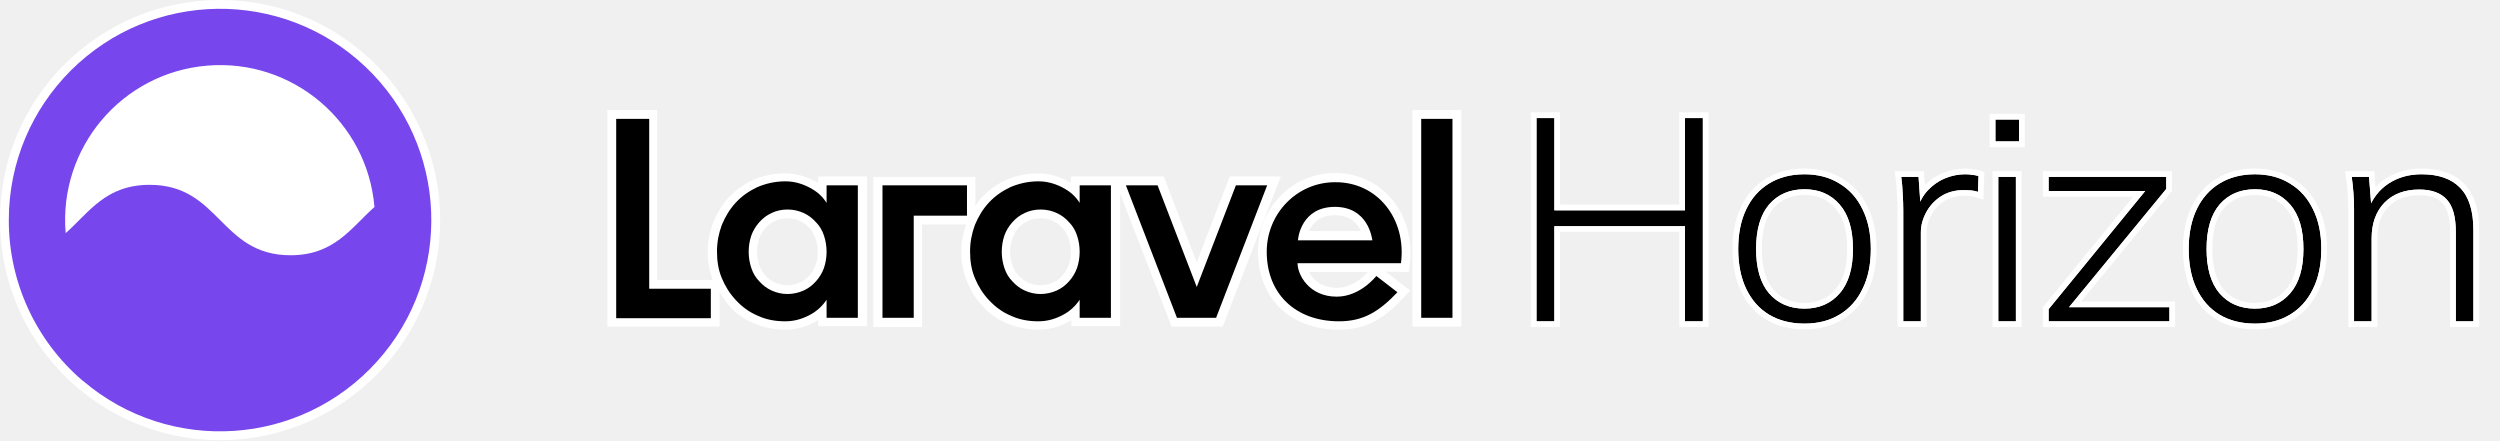
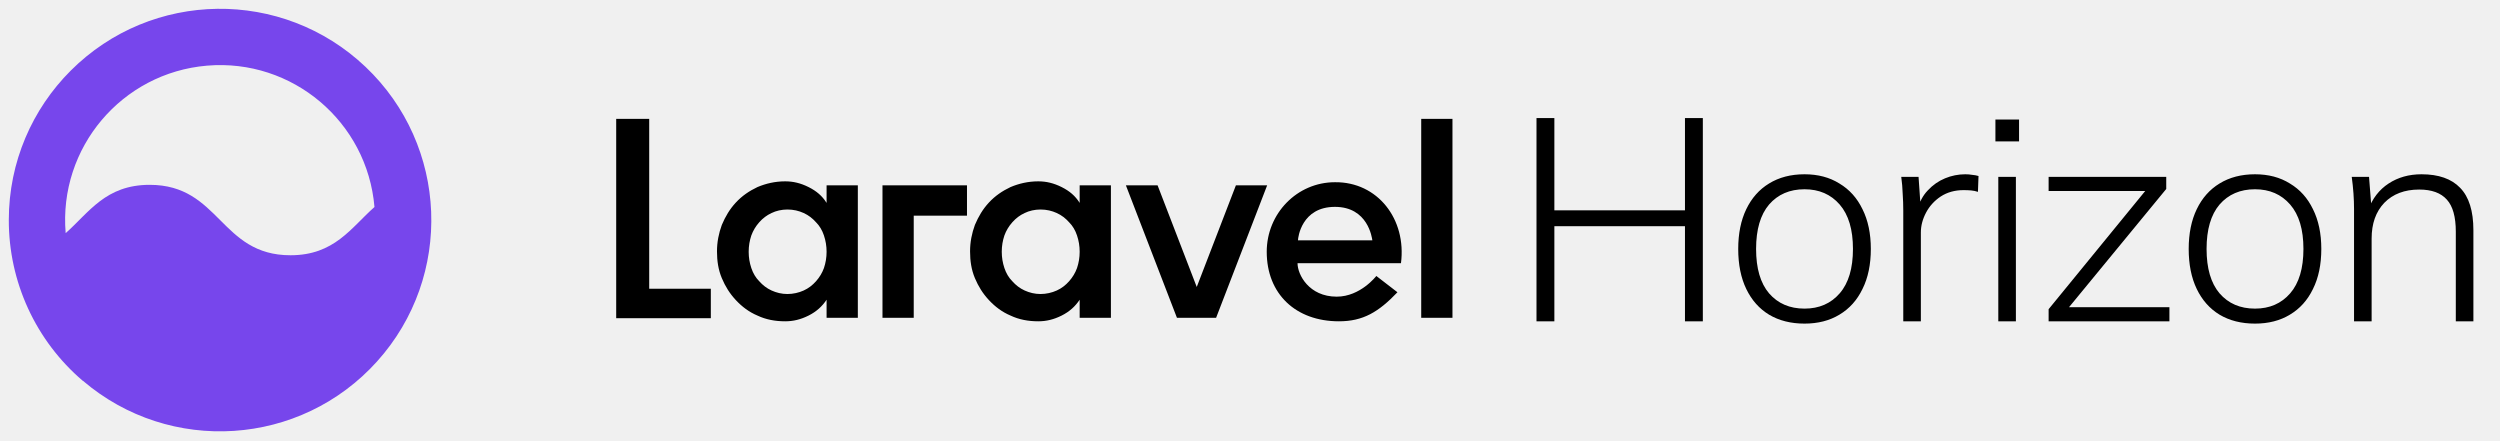
- <svg xmlns="http://www.w3.org/2000/svg" fill="none" viewBox="0 0 568 100">
-   <path fill="#fff" d="M50 100c27.614 0 50-22.386 50-50S77.614 0 50 0 0 22.386 0 50s22.386 50 50 50ZM320.1 61.8l.2-1.8c.7-5.7-.9-11.2-4.4-15.1-3.2-3.6-7.7-5.6-12.6-5.6-9.7 0-17.5 8-17.5 17.8 0 10.7 7.4 17.8 18.4 17.8 6.6 0 10.5-2.8 14.7-7.3l1.5-1.6-5.6-4.3 5.3.1Zm-16.8-12.9c3.6 0 5.2 2 5.9 3.6h-11.8c.7-1.6 2.3-3.6 5.9-3.6Zm.4 16.5c-3.5 0-5.4-1.9-6.3-3.6h13.4c-.8.9-3.5 3.6-7.1 3.6ZM185.8 41.5l-1.2-.6c-2-1-4.1-1.5-6.2-1.5-2.6 0-5 .5-7.1 1.4-2.1.9-4 2.3-5.6 3.9-1.5 1.6-2.7 3.6-3.6 5.7-.8 2.1-1.3 4.4-1.3 6.8 0 2.2.4 4.4 1.1 6.4h-12.6V25H138v49.2h25.5v-7.8c.7 1.1 1.4 2.2 2.3 3.2 1.5 1.7 3.4 3 5.6 3.9 2.1.9 4.5 1.4 7.1 1.4 2.1 0 4.2-.5 6.2-1.5.4-.2.8-.4 1.2-.7v1.4H197v-34h-11.1v1.4h-.1Zm-.5 18.7c-.3.9-.8 1.7-1.4 2.4-.6.7-1.3 1.2-2.2 1.6-.8.4-1.8.6-2.8.6-1 0-2-.2-2.8-.6-.9-.4-1.6-.9-2.2-1.6-.6-.7-1.1-1.4-1.4-2.4-.3-.9-.5-2-.5-3 0-1.1.2-2.1.5-3 .3-.9.8-1.7 1.4-2.4.6-.7 1.3-1.2 2.2-1.6.8-.4 1.7-.6 2.8-.6 1.1 0 2 .2 2.8.6.9.4 1.6.9 2.2 1.6.6.7 1.1 1.5 1.4 2.4.3.9.5 1.9.5 3 0 1-.1 2-.5 3ZM332 25v49.2h-11.1V25H332Zm-52.6 15.1-7.5 19.5-7.5-19.5h-21.1v1.4l-1.2-.6c-2-1-4.1-1.5-6.2-1.5-2.6 0-5 .5-7.1 1.4-2.1.9-4 2.3-5.6 3.9-.6.6-1.1 1.3-1.6 2.1v-6.6h-23.2v34.1h11.1V51h10c-.7 2-1.1 4-1.1 6.1 0 2.4.4 4.7 1.3 6.8.8 2.1 2 4 3.6 5.7 1.5 1.7 3.4 3 5.6 3.9 2.2.9 4.5 1.4 7.1 1.4 2.1 0 4.2-.5 6.2-1.5.4-.2.8-.4 1.2-.7v1.4h11.1V44l11.7 30.2h11.6L291 40.1h-11.6Zm-36.6 20.1c-.3.9-.8 1.7-1.4 2.4-.6.7-1.3 1.2-2.2 1.6-.8.4-1.8.6-2.8.6-1 0-2-.2-2.8-.6-.9-.4-1.6-.9-2.2-1.6-.6-.7-1.1-1.4-1.4-2.4-.3-.9-.5-2-.5-3 0-1.1.2-2.1.5-3 .3-.9.8-1.7 1.4-2.4.6-.7 1.3-1.2 2.2-1.6.8-.4 1.7-.6 2.8-.6 1 0 2 .2 2.8.6.9.4 1.6.9 2.2 1.6.6.7 1.1 1.5 1.4 2.4.3.9.5 1.9.5 3 0 1-.1 2-.5 3Z" />
-   <path fill="#000" d="M147.5 65.6h14v6.7H140V27h7.5v38.6Zm40.3-23.5h7.1v30.1h-7.1v-4.1c-1 1.5-2.3 2.7-4.1 3.6-1.8.9-3.5 1.3-5.3 1.3-2.3 0-4.4-.4-6.3-1.3-1.9-.8-3.5-2-4.9-3.5-1.4-1.5-2.4-3.1-3.2-5-.8-1.9-1.1-3.9-1.1-6.1 0-2.1.4-4.1 1.1-6 .8-1.9 1.8-3.6 3.2-5.1 1.4-1.5 3-2.6 4.9-3.5 1.9-.8 4-1.3 6.3-1.3 1.8 0 3.5.4 5.3 1.3 1.8.9 3.1 2 4.1 3.6v-4Zm0 15.1c0-1.3-.2-2.5-.6-3.7-.4-1.2-1-2.2-1.8-3-.8-.9-1.7-1.6-2.8-2.1-1.1-.5-2.3-.8-3.7-.8-1.3 0-2.6.3-3.6.8-1.1.5-2 1.2-2.8 2.1-.8.9-1.4 1.9-1.8 3-.4 1.2-.6 2.4-.6 3.7 0 1.3.2 2.5.6 3.7.4 1.2 1 2.2 1.8 3 .8.9 1.7 1.6 2.8 2.1 1.1.5 2.3.8 3.6.8 1.3 0 2.6-.3 3.7-.8s2-1.2 2.8-2.1c.8-.9 1.4-1.9 1.8-3 .4-1.2.6-2.4.6-3.7Zm57.5-15.1h7.1v30.1h-7.1v-4.1c-1 1.5-2.3 2.7-4.1 3.6-1.8.9-3.5 1.3-5.3 1.3-2.3 0-4.4-.4-6.3-1.3-1.9-.8-3.5-2-4.9-3.5-1.4-1.5-2.4-3.1-3.2-5-.8-1.9-1.1-3.9-1.1-6.1 0-2.1.4-4.1 1.1-6 .8-1.9 1.8-3.6 3.2-5.1 1.4-1.5 3-2.6 4.9-3.5 1.9-.8 4-1.3 6.3-1.3 1.8 0 3.5.4 5.3 1.3 1.8.9 3.1 2 4.1 3.6v-4Zm0 15.1c0-1.3-.2-2.5-.6-3.7-.4-1.2-1-2.2-1.8-3-.8-.9-1.7-1.6-2.8-2.1-1.1-.5-2.3-.8-3.7-.8-1.3 0-2.6.3-3.6.8-1.1.5-2 1.2-2.8 2.1-.8.9-1.4 1.9-1.8 3-.4 1.2-.6 2.4-.6 3.7 0 1.3.2 2.5.6 3.7.4 1.2 1 2.2 1.8 3 .8.9 1.7 1.6 2.8 2.1 1.1.5 2.3.8 3.6.8 1.3 0 2.6-.3 3.7-.8s2-1.2 2.8-2.1c.8-.9 1.4-1.9 1.8-3 .4-1.2.6-2.4.6-3.7ZM322.9 27v45.2h7.1V27h-7.1ZM200.5 72.2h7.1V49h12.1v-6.9h-19.2v30.1Zm80.3-30.1-8.9 23.1-8.9-23.1h-7.2l11.6 30.1h8.9l11.6-30.1h-7.1Zm37.5 17.7h-23.5c0 2.6 2.6 7.6 8.9 7.6 5.4 0 9-4.7 9-4.7l4.8 3.7c-4.3 4.5-7.8 6.6-13.3 6.6-9.8 0-16.4-6.2-16.4-15.8 0-8.7 6.9-15.8 15.5-15.8 9.7-.1 16.3 8.4 15 18.4Zm-6.5-5.2c-.1-.6-1-7.6-8.5-7.6-7.6 0-8.4 7-8.4 7.6h16.9Z" />
-   <mask id="a" width="217" height="51" x="347.091" y="24.822" fill="#000" maskUnits="userSpaceOnUse">
-     <path fill="#fff" d="M347.091 24.822h217v51h-217z" />
-     <path d="M349.091 73V26.822h4.061v20.96h29.672v-20.96h4.061V73h-4.061V51.385h-29.672V73h-4.061ZM409.988 73.524c-3.1 0-5.786-.677-8.057-2.03-2.227-1.354-3.951-3.298-5.174-5.83-1.223-2.533-1.834-5.568-1.834-9.105 0-3.493.611-6.506 1.834-9.039 1.223-2.532 2.947-4.476 5.174-5.83 2.271-1.397 4.957-2.095 8.057-2.095 3.057 0 5.698.698 7.925 2.096 2.271 1.353 4.018 3.297 5.24 5.83 1.267 2.532 1.9 5.545 1.9 9.038 0 3.537-.633 6.572-1.9 9.105-1.222 2.532-2.969 4.476-5.24 5.83-2.227 1.353-4.868 2.03-7.925 2.03Zm0-3.406c3.319 0 5.982-1.157 7.991-3.472 2.009-2.314 3.013-5.676 3.013-10.087 0-4.41-1.004-7.772-3.013-10.087-2.009-2.314-4.672-3.471-7.991-3.471-3.362 0-6.048 1.157-8.057 3.471-1.965 2.315-2.947 5.677-2.947 10.087s.982 7.773 2.947 10.087c2.009 2.315 4.695 3.472 8.057 3.472ZM432.423 73V47.848a54.78 54.78 0 0 0-.131-3.8 37.379 37.379 0 0 0-.327-3.864h3.93l.524 7.533-.786.065c.436-1.834 1.222-3.34 2.358-4.52 1.135-1.222 2.445-2.139 3.93-2.75a11.93 11.93 0 0 1 4.585-.917c.567 0 1.091.043 1.572.13a7.051 7.051 0 0 1 1.441.263l-.131 3.602a6.72 6.72 0 0 0-1.572-.327 20.574 20.574 0 0 0-1.703-.066c-1.965 0-3.69.48-5.175 1.441-1.441.96-2.554 2.184-3.34 3.668-.786 1.485-1.179 2.991-1.179 4.52V73h-3.996ZM454.014 73V40.184h3.996V73h-3.996Zm-.655-40.872V27.15h5.371v4.978h-5.371ZM465.446 73v-2.751l22.86-27.969.065 1.114h-22.925v-3.21h26.724v2.751L469.114 70.97l-.065-1.179h23.842V73h-27.445ZM512.337 73.524c-3.101 0-5.786-.677-8.057-2.03-2.227-1.354-3.952-3.298-5.174-5.83-1.223-2.533-1.834-5.568-1.834-9.105 0-3.493.611-6.506 1.834-9.039 1.222-2.532 2.947-4.476 5.174-5.83 2.271-1.397 4.956-2.095 8.057-2.095 3.056 0 5.698.698 7.925 2.096 2.271 1.353 4.018 3.297 5.24 5.83 1.267 2.532 1.9 5.545 1.9 9.038 0 3.537-.633 6.572-1.9 9.105-1.222 2.532-2.969 4.476-5.24 5.83-2.227 1.353-4.869 2.03-7.925 2.03Zm0-3.406c3.318 0 5.982-1.157 7.991-3.472 2.008-2.314 3.013-5.676 3.013-10.087 0-4.41-1.005-7.772-3.013-10.087-2.009-2.314-4.673-3.471-7.991-3.471-3.363 0-6.048 1.157-8.057 3.471-1.965 2.315-2.947 5.677-2.947 10.087s.982 7.773 2.947 10.087c2.009 2.315 4.694 3.472 8.057 3.472ZM534.838 73V47.52c0-1.179-.044-2.38-.131-3.602a58.033 58.033 0 0 0-.393-3.734h3.93l.589 7.533h-.786c.961-2.62 2.511-4.629 4.651-6.026 2.139-1.398 4.628-2.096 7.467-2.096 3.886 0 6.812 1.026 8.777 3.078 2.008 2.053 3.013 5.262 3.013 9.629V73h-3.996V52.63c0-3.363-.677-5.787-2.03-7.271-1.354-1.529-3.45-2.293-6.288-2.293-3.319 0-5.961 1.005-7.926 3.013-1.921 2.009-2.882 4.716-2.882 8.122V73h-3.995Z" />
-   </mask>
-   <path fill="#000" d="M349.091 73V26.822h4.061v20.96h29.672v-20.96h4.061V73h-4.061V51.385h-29.672V73h-4.061ZM409.988 73.524c-3.1 0-5.786-.677-8.057-2.03-2.227-1.354-3.951-3.298-5.174-5.83-1.223-2.533-1.834-5.568-1.834-9.105 0-3.493.611-6.506 1.834-9.039 1.223-2.532 2.947-4.476 5.174-5.83 2.271-1.397 4.957-2.095 8.057-2.095 3.057 0 5.698.698 7.925 2.096 2.271 1.353 4.018 3.297 5.24 5.83 1.267 2.532 1.9 5.545 1.9 9.038 0 3.537-.633 6.572-1.9 9.105-1.222 2.532-2.969 4.476-5.24 5.83-2.227 1.353-4.868 2.03-7.925 2.03Zm0-3.406c3.319 0 5.982-1.157 7.991-3.472 2.009-2.314 3.013-5.676 3.013-10.087 0-4.41-1.004-7.772-3.013-10.087-2.009-2.314-4.672-3.471-7.991-3.471-3.362 0-6.048 1.157-8.057 3.471-1.965 2.315-2.947 5.677-2.947 10.087s.982 7.773 2.947 10.087c2.009 2.315 4.695 3.472 8.057 3.472ZM432.423 73V47.848a54.78 54.78 0 0 0-.131-3.8 37.379 37.379 0 0 0-.327-3.864h3.93l.524 7.533-.786.065c.436-1.834 1.222-3.34 2.358-4.52 1.135-1.222 2.445-2.139 3.93-2.75a11.93 11.93 0 0 1 4.585-.917c.567 0 1.091.043 1.572.13a7.051 7.051 0 0 1 1.441.263l-.131 3.602a6.72 6.72 0 0 0-1.572-.327 20.574 20.574 0 0 0-1.703-.066c-1.965 0-3.69.48-5.175 1.441-1.441.96-2.554 2.184-3.34 3.668-.786 1.485-1.179 2.991-1.179 4.52V73h-3.996ZM454.014 73V40.184h3.996V73h-3.996Zm-.655-40.872V27.15h5.371v4.978h-5.371ZM465.446 73v-2.751l22.86-27.969.065 1.114h-22.925v-3.21h26.724v2.751L469.114 70.97l-.065-1.179h23.842V73h-27.445ZM512.337 73.524c-3.101 0-5.786-.677-8.057-2.03-2.227-1.354-3.952-3.298-5.174-5.83-1.223-2.533-1.834-5.568-1.834-9.105 0-3.493.611-6.506 1.834-9.039 1.222-2.532 2.947-4.476 5.174-5.83 2.271-1.397 4.956-2.095 8.057-2.095 3.056 0 5.698.698 7.925 2.096 2.271 1.353 4.018 3.297 5.24 5.83 1.267 2.532 1.9 5.545 1.9 9.038 0 3.537-.633 6.572-1.9 9.105-1.222 2.532-2.969 4.476-5.24 5.83-2.227 1.353-4.869 2.03-7.925 2.03Zm0-3.406c3.318 0 5.982-1.157 7.991-3.472 2.008-2.314 3.013-5.676 3.013-10.087 0-4.41-1.005-7.772-3.013-10.087-2.009-2.314-4.673-3.471-7.991-3.471-3.363 0-6.048 1.157-8.057 3.471-1.965 2.315-2.947 5.677-2.947 10.087s.982 7.773 2.947 10.087c2.009 2.315 4.694 3.472 8.057 3.472ZM534.838 73V47.52c0-1.179-.044-2.38-.131-3.602a58.033 58.033 0 0 0-.393-3.734h3.93l.589 7.533h-.786c.961-2.62 2.511-4.629 4.651-6.026 2.139-1.398 4.628-2.096 7.467-2.096 3.886 0 6.812 1.026 8.777 3.078 2.008 2.053 3.013 5.262 3.013 9.629V73h-3.996V52.63c0-3.363-.677-5.787-2.03-7.271-1.354-1.529-3.45-2.293-6.288-2.293-3.319 0-5.961 1.005-7.926 3.013-1.921 2.009-2.882 4.716-2.882 8.122V73h-3.995Z" />
-   <path stroke="#fff" stroke-width="2.6" d="M349.091 73V26.822h4.061v20.96h29.672v-20.96h4.061V73h-4.061V51.385h-29.672V73h-4.061ZM409.988 73.524c-3.1 0-5.786-.677-8.057-2.03-2.227-1.354-3.951-3.298-5.174-5.83-1.223-2.533-1.834-5.568-1.834-9.105 0-3.493.611-6.506 1.834-9.039 1.223-2.532 2.947-4.476 5.174-5.83 2.271-1.397 4.957-2.095 8.057-2.095 3.057 0 5.698.698 7.925 2.096 2.271 1.353 4.018 3.297 5.24 5.83 1.267 2.532 1.9 5.545 1.9 9.038 0 3.537-.633 6.572-1.9 9.105-1.222 2.532-2.969 4.476-5.24 5.83-2.227 1.353-4.868 2.03-7.925 2.03Zm0-3.406c3.319 0 5.982-1.157 7.991-3.472 2.009-2.314 3.013-5.676 3.013-10.087 0-4.41-1.004-7.772-3.013-10.087-2.009-2.314-4.672-3.471-7.991-3.471-3.362 0-6.048 1.157-8.057 3.471-1.965 2.315-2.947 5.677-2.947 10.087s.982 7.773 2.947 10.087c2.009 2.315 4.695 3.472 8.057 3.472ZM432.423 73V47.848a54.78 54.78 0 0 0-.131-3.8 37.379 37.379 0 0 0-.327-3.864h3.93l.524 7.533-.786.065c.436-1.834 1.222-3.34 2.358-4.52 1.135-1.222 2.445-2.139 3.93-2.75a11.93 11.93 0 0 1 4.585-.917c.567 0 1.091.043 1.572.13a7.051 7.051 0 0 1 1.441.263l-.131 3.602a6.72 6.72 0 0 0-1.572-.327 20.574 20.574 0 0 0-1.703-.066c-1.965 0-3.69.48-5.175 1.441-1.441.96-2.554 2.184-3.34 3.668-.786 1.485-1.179 2.991-1.179 4.52V73h-3.996ZM454.014 73V40.184h3.996V73h-3.996Zm-.655-40.872V27.15h5.371v4.978h-5.371ZM465.446 73v-2.751l22.86-27.969.065 1.114h-22.925v-3.21h26.724v2.751L469.114 70.97l-.065-1.179h23.842V73h-27.445ZM512.337 73.524c-3.101 0-5.786-.677-8.057-2.03-2.227-1.354-3.952-3.298-5.174-5.83-1.223-2.533-1.834-5.568-1.834-9.105 0-3.493.611-6.506 1.834-9.039 1.222-2.532 2.947-4.476 5.174-5.83 2.271-1.397 4.956-2.095 8.057-2.095 3.056 0 5.698.698 7.925 2.096 2.271 1.353 4.018 3.297 5.24 5.83 1.267 2.532 1.9 5.545 1.9 9.038 0 3.537-.633 6.572-1.9 9.105-1.222 2.532-2.969 4.476-5.24 5.83-2.227 1.353-4.869 2.03-7.925 2.03Zm0-3.406c3.318 0 5.982-1.157 7.991-3.472 2.008-2.314 3.013-5.676 3.013-10.087 0-4.41-1.005-7.772-3.013-10.087-2.009-2.314-4.673-3.471-7.991-3.471-3.363 0-6.048 1.157-8.057 3.471-1.965 2.315-2.947 5.677-2.947 10.087s.982 7.773 2.947 10.087c2.009 2.315 4.694 3.472 8.057 3.472ZM534.838 73V47.52c0-1.179-.044-2.38-.131-3.602a58.033 58.033 0 0 0-.393-3.734h3.93l.589 7.533h-.786c.961-2.62 2.511-4.629 4.651-6.026 2.139-1.398 4.628-2.096 7.467-2.096 3.886 0 6.812 1.026 8.777 3.078 2.008 2.053 3.013 5.262 3.013 9.629V73h-3.996V52.63c0-3.363-.677-5.787-2.03-7.271-1.354-1.529-3.45-2.293-6.288-2.293-3.319 0-5.961 1.005-7.926 3.013-1.921 2.009-2.882 4.716-2.882 8.122V73h-3.995Z" mask="url(#a)" />
-   <path fill="#7746EC" d="M18.8 86.514A47.9 47.9 0 0 1 2 49.994c0-13.26 5.38-25.26 14.06-33.94 18.4-18.394 48.102-18.78 66.976-.874 18.872 17.908 20.044 47.59 2.64 66.928-17.404 19.34-47.044 21.294-66.836 4.406h-.04Zm-3.86-33.56c5.3-4.7 9.06-10.96 19.06-10.96 16 0 16 16 32 16 10 0 13.76-6.26 19.08-10.96-1.634-19.374-18.666-33.754-38.04-32.12-19.374 1.634-33.754 18.666-32.12 38.04h.02Z" />
+ <svg xmlns="http://www.w3.org/2000/svg" width="568" height="100" viewBox="0 0 568 100" fill="none">
+   <style>
+         #horizon { fill: #000 } @media (prefers-color-scheme:dark) { #horizon { fill: #fff } }
+     </style>
+   <path id="horizon" d="M147.5 65.6H161.5V72.3H140V27H147.5V65.6ZM187.8 42.1H194.9V72.2H187.8V68.1C186.8 69.6 185.5 70.8 183.7 71.7C181.9 72.6 180.2 73 178.4 73C176.1 73 174 72.6 172.1 71.7C170.2 70.9 168.6 69.7 167.2 68.2C165.8 66.7 164.8 65.1 164 63.2C163.2 61.3 162.9 59.3 162.9 57.1C162.9 55 163.3 53 164 51.1C164.8 49.2 165.8 47.5 167.2 46C168.6 44.5 170.2 43.4 172.1 42.5C174 41.7 176.1 41.2 178.4 41.2C180.2 41.2 181.9 41.6 183.7 42.5C185.5 43.4 186.8 44.5 187.8 46.1V42.1ZM187.8 57.2C187.8 55.9 187.6 54.7 187.2 53.5C186.8 52.3 186.2 51.3 185.4 50.5C184.6 49.6 183.7 48.9 182.6 48.4C181.5 47.9 180.3 47.6 178.9 47.6C177.6 47.6 176.3 47.9 175.3 48.4C174.2 48.9 173.3 49.6 172.5 50.5C171.7 51.4 171.1 52.4 170.7 53.5C170.3 54.7 170.1 55.9 170.1 57.2C170.1 58.5 170.3 59.7 170.7 60.9C171.1 62.1 171.7 63.1 172.5 63.9C173.3 64.8 174.2 65.5 175.3 66C176.4 66.5 177.6 66.8 178.9 66.8C180.2 66.8 181.5 66.5 182.6 66C183.7 65.5 184.6 64.8 185.4 63.9C186.2 63 186.8 62 187.2 60.9C187.6 59.7 187.8 58.5 187.8 57.2ZM245.3 42.1H252.4V72.2H245.3V68.1C244.3 69.6 243 70.8 241.2 71.7C239.4 72.6 237.7 73 235.9 73C233.6 73 231.5 72.6 229.6 71.7C227.7 70.9 226.1 69.7 224.7 68.2C223.3 66.7 222.3 65.1 221.5 63.2C220.7 61.3 220.4 59.3 220.4 57.1C220.4 55 220.8 53 221.5 51.1C222.3 49.2 223.3 47.5 224.7 46C226.1 44.5 227.7 43.4 229.6 42.5C231.5 41.7 233.6 41.2 235.9 41.2C237.7 41.2 239.4 41.6 241.2 42.5C243 43.4 244.3 44.5 245.3 46.1V42.1ZM245.3 57.2C245.3 55.9 245.1 54.7 244.7 53.5C244.3 52.3 243.7 51.3 242.9 50.5C242.1 49.6 241.2 48.9 240.1 48.4C239 47.9 237.8 47.6 236.4 47.6C235.1 47.6 233.8 47.9 232.8 48.4C231.7 48.9 230.8 49.6 230 50.5C229.2 51.4 228.6 52.4 228.2 53.5C227.8 54.7 227.6 55.9 227.6 57.2C227.6 58.5 227.8 59.7 228.2 60.9C228.6 62.1 229.2 63.1 230 63.9C230.8 64.8 231.7 65.5 232.8 66C233.9 66.5 235.1 66.8 236.4 66.8C237.7 66.8 239 66.5 240.1 66C241.2 65.5 242.1 64.8 242.9 63.9C243.7 63 244.3 62 244.7 60.9C245.1 59.7 245.3 58.5 245.3 57.2ZM322.9 27V72.2H330V27H322.9ZM200.5 72.2H207.6V49H219.7V42.1H200.5V72.2ZM280.8 42.1L271.9 65.2L263 42.1H255.8L267.4 72.2H276.3L287.9 42.1H280.8ZM318.3 59.8H294.8C294.8 62.4 297.4 67.4 303.7 67.4C309.1 67.4 312.7 62.7 312.7 62.7L317.5 66.4C313.2 70.9 309.7 73 304.2 73C294.4 73 287.8 66.8 287.8 57.2C287.8 48.5 294.7 41.4 303.3 41.4C313 41.3 319.6 49.8 318.3 59.8ZM311.8 54.6C311.7 54 310.8 47 303.3 47C295.7 47 294.9 54 294.9 54.6H311.8Z" />
+   <path id="horizon" d="M349.091 73V26.822H353.152V47.782H382.824V26.822H386.885V73H382.824V51.385H353.152V73H349.091ZM409.988 73.524C406.888 73.524 404.202 72.847 401.931 71.494C399.704 70.14 397.98 68.196 396.757 65.664C395.534 63.131 394.923 60.096 394.923 56.559C394.923 53.066 395.534 50.053 396.757 47.52C397.98 44.988 399.704 43.044 401.931 41.69C404.202 40.293 406.888 39.595 409.988 39.595C413.045 39.595 415.686 40.293 417.913 41.691C420.184 43.044 421.931 44.988 423.153 47.521C424.42 50.053 425.053 53.066 425.053 56.559C425.053 60.096 424.42 63.131 423.153 65.664C421.931 68.196 420.184 70.14 417.913 71.494C415.686 72.847 413.045 73.524 409.988 73.524ZM409.988 70.118C413.307 70.118 415.97 68.961 417.979 66.646C419.988 64.332 420.992 60.97 420.992 56.559C420.992 52.149 419.988 48.787 417.979 46.472C415.97 44.158 413.307 43.001 409.988 43.001C406.626 43.001 403.94 44.158 401.931 46.472C399.966 48.787 398.984 52.149 398.984 56.559C398.984 60.969 399.966 64.332 401.931 66.646C403.94 68.961 406.626 70.118 409.988 70.118ZM432.423 73V47.848C432.423 46.58 432.38 45.313 432.292 44.048C432.25 42.755 432.141 41.465 431.965 40.184H435.895L436.419 47.717L435.633 47.782C436.069 45.948 436.855 44.442 437.991 43.262C439.126 42.04 440.436 41.123 441.921 40.512C443.374 39.907 444.932 39.595 446.506 39.595C447.073 39.595 447.597 39.638 448.078 39.725C448.566 39.762 449.049 39.85 449.519 39.988L449.388 43.59C448.879 43.419 448.351 43.309 447.816 43.263C447.249 43.218 446.681 43.196 446.113 43.197C444.148 43.197 442.423 43.677 440.938 44.638C439.497 45.598 438.384 46.822 437.598 48.306C436.812 49.791 436.419 51.297 436.419 52.826V73H432.423ZM454.014 73V40.184H458.01V73H454.014ZM453.359 32.128V27.15H458.73V32.128H453.359ZM465.446 73V70.249L488.306 42.28L488.371 43.394H465.446V40.184H492.17V42.935L469.114 70.97L469.049 69.791H492.891V73H465.446ZM512.337 73.524C509.236 73.524 506.551 72.847 504.28 71.494C502.053 70.14 500.328 68.196 499.106 65.664C497.883 63.131 497.272 60.096 497.272 56.559C497.272 53.066 497.883 50.053 499.106 47.52C500.328 44.988 502.053 43.044 504.28 41.69C506.551 40.293 509.236 39.595 512.337 39.595C515.393 39.595 518.035 40.293 520.262 41.691C522.533 43.044 524.28 44.988 525.502 47.521C526.769 50.053 527.402 53.066 527.402 56.559C527.402 60.096 526.769 63.131 525.502 65.664C524.28 68.196 522.533 70.14 520.262 71.494C518.035 72.847 515.393 73.524 512.337 73.524ZM512.337 70.118C515.655 70.118 518.319 68.961 520.328 66.646C522.336 64.332 523.341 60.97 523.341 56.559C523.341 52.149 522.336 48.787 520.328 46.472C518.319 44.158 515.655 43.001 512.337 43.001C508.974 43.001 506.289 44.158 504.28 46.472C502.315 48.787 501.333 52.149 501.333 56.559C501.333 60.969 502.315 64.332 504.28 66.646C506.289 68.961 508.974 70.118 512.337 70.118ZM534.838 73V47.52C534.838 46.341 534.794 45.14 534.707 43.918C534.616 42.669 534.485 41.424 534.314 40.184H538.244L538.833 47.717H538.047C539.008 45.097 540.558 43.088 542.698 41.691C544.837 40.293 547.326 39.595 550.165 39.595C554.051 39.595 556.977 40.621 558.942 42.673C560.95 44.726 561.955 47.935 561.955 52.302V73H557.959V52.63C557.959 49.267 557.282 46.843 555.929 45.359C554.575 43.83 552.479 43.066 549.641 43.066C546.322 43.066 543.68 44.071 541.715 46.079C539.794 48.088 538.833 50.795 538.833 54.201V73H534.838Z" />
+   <path d="M18.8 86.514C13.521 82.007 9.284 76.407 6.384 70.102C3.483 63.796 1.987 56.935 2 49.994C2 36.734 7.38 24.734 16.06 16.054C34.46 -2.34 64.162 -2.726 83.036 15.18C101.908 33.088 103.08 62.77 85.676 82.108C68.272 101.448 38.632 103.402 18.84 86.514H18.8ZM14.94 52.954C20.24 48.254 24 41.994 34 41.994C50 41.994 50 57.994 66 57.994C76 57.994 79.76 51.734 85.08 47.034C83.446 27.66 66.414 13.28 47.04 14.914C27.666 16.548 13.286 33.58 14.92 52.954H14.94Z" fill="#7746EC" />
</svg>
